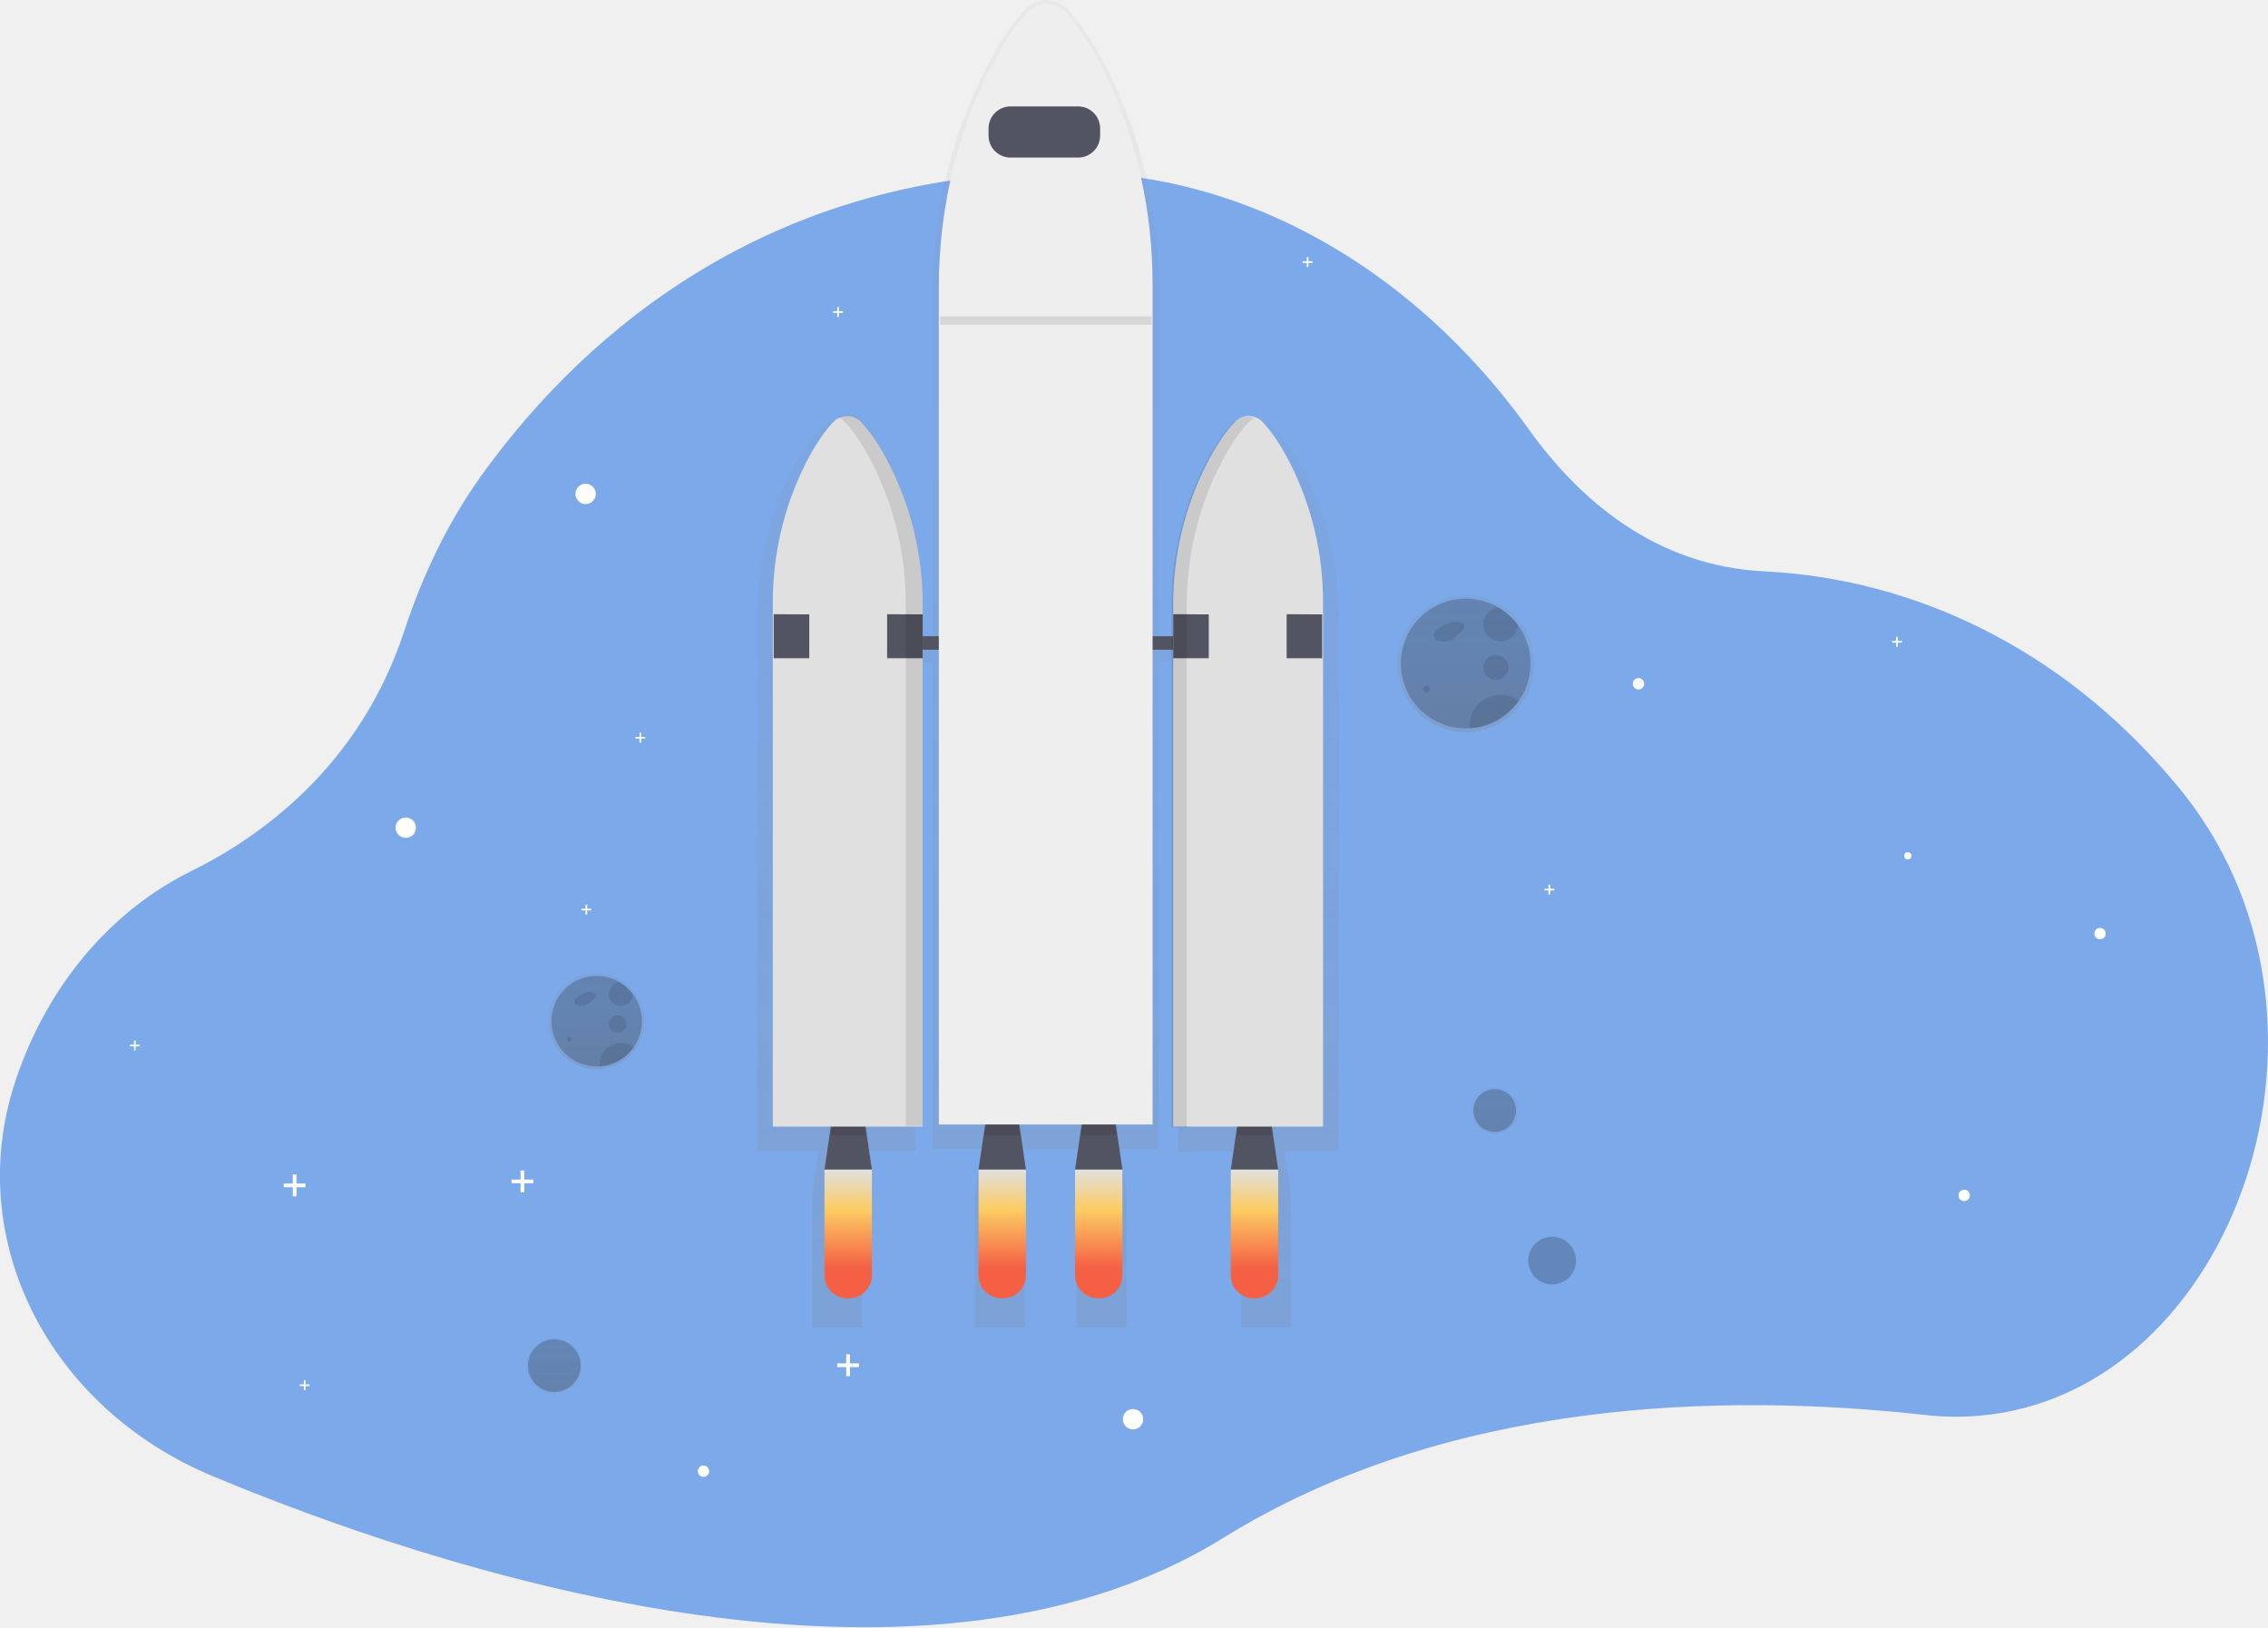
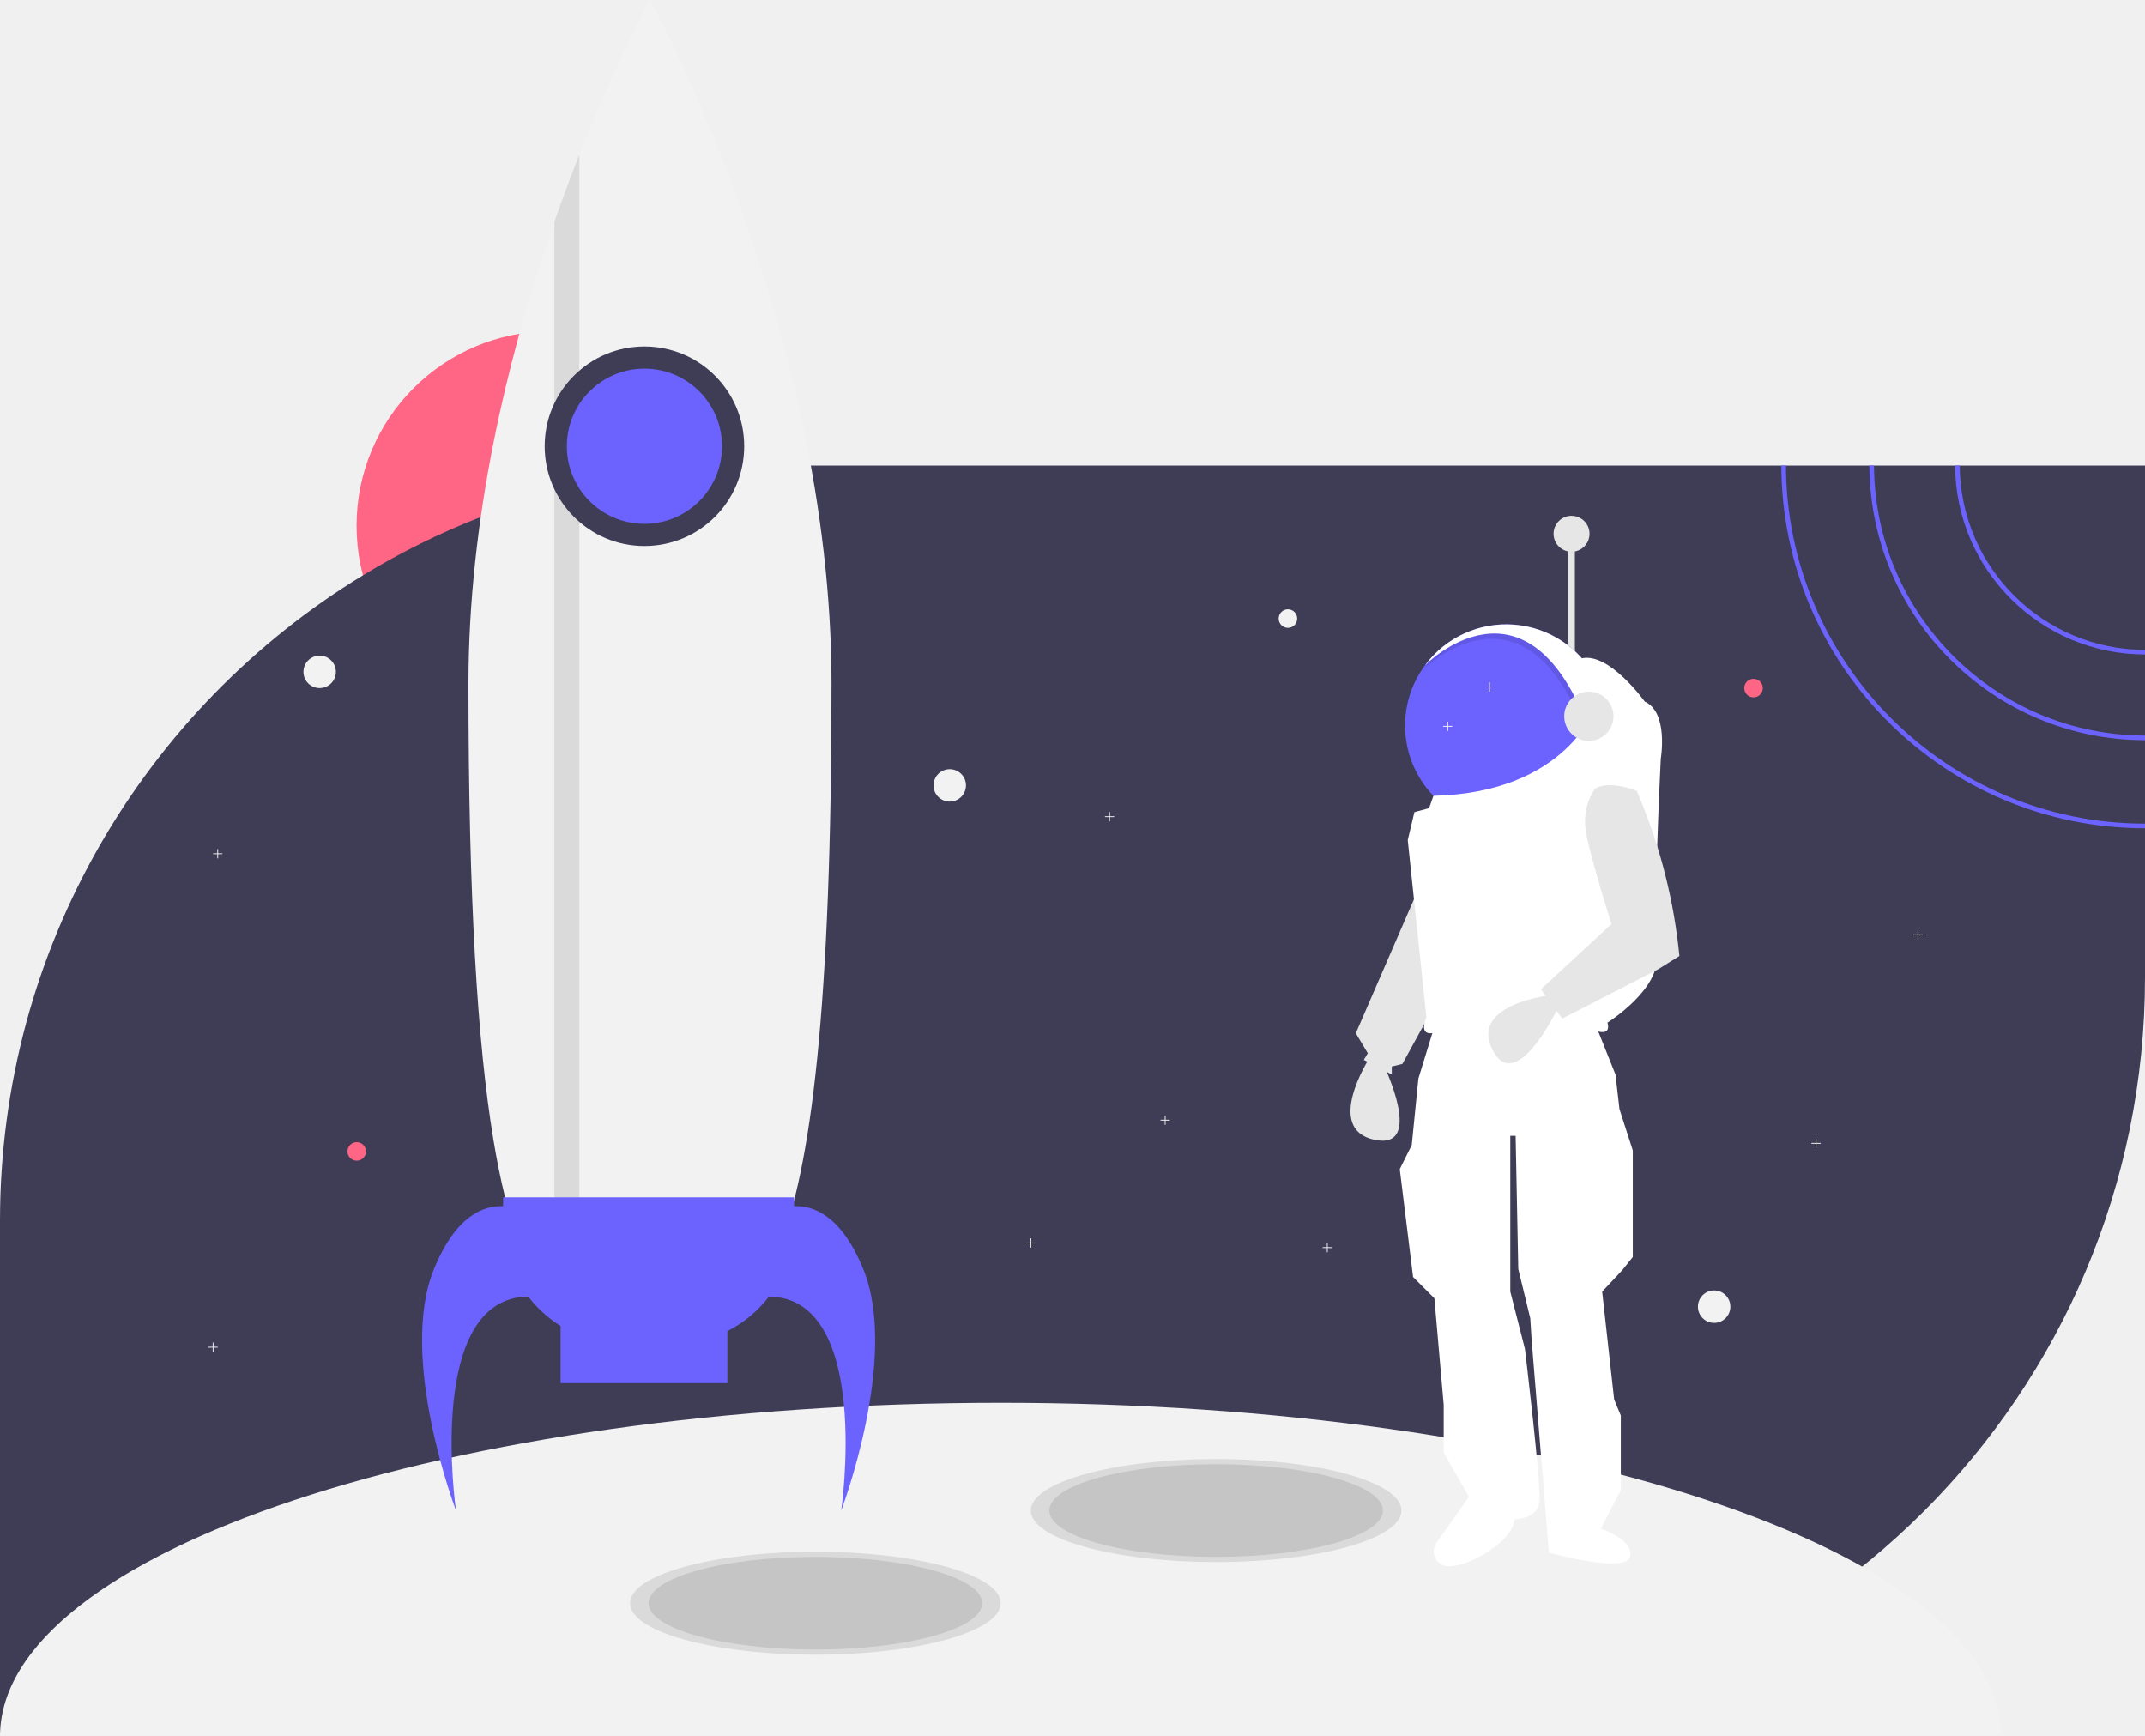
- <svg xmlns="http://www.w3.org/2000/svg" xmlns:xlink="http://www.w3.org/1999/xlink" id="f1a3512c-954b-43cd-b4a7-b2a657bfa049" data-name="Layer 1" width="1135.18" height="814.22" viewBox="0 0 1135.18 814.22">
-   <defs>
-     <linearGradient id="a846f69c-c3f1-49f3-adee-5a4e8443ee4e" x1="277.46" y1="697.11" x2="277.46" y2="669.52" gradientUnits="userSpaceOnUse">
-       <stop offset="0" stop-color="gray" stop-opacity="0.25" />
-       <stop offset="0.54" stop-color="gray" stop-opacity="0.12" />
-       <stop offset="1" stop-color="gray" stop-opacity="0.1" />
-     </linearGradient>
-     <linearGradient id="b1395abd-e294-4466-9af9-40f9f1f4ad0f" x1="748.15" y1="567.16" x2="748.15" y2="544.13" xlink:href="#a846f69c-c3f1-49f3-adee-5a4e8443ee4e" />
-     <linearGradient id="a8b11853-451e-4181-8600-fa718044326b" x1="556.93" y1="707.16" x2="556.93" y2="42.89" xlink:href="#a846f69c-c3f1-49f3-adee-5a4e8443ee4e" />
-     <linearGradient id="f1ea05b4-3102-498a-ab85-05d222a08540" x1="456.95" y1="628.14" x2="456.95" y2="692.54" gradientUnits="userSpaceOnUse">
-       <stop offset="0" stop-color="#e0e0e0" />
-       <stop offset="0.31" stop-color="#fccc63" />
-       <stop offset="0.77" stop-color="#f55f44" />
-     </linearGradient>
-     <linearGradient id="a65a9945-4cea-45de-8969-2abf9ed9c602" x1="534.05" y1="628.14" x2="534.05" y2="692.54" xlink:href="#f1ea05b4-3102-498a-ab85-05d222a08540" />
-     <linearGradient id="e83da883-60d3-4fc8-a1fc-2d21e84cc652" x1="582.35" y1="628.14" x2="582.35" y2="692.54" xlink:href="#f1ea05b4-3102-498a-ab85-05d222a08540" />
-     <linearGradient id="e7319a41-e0d4-4be9-9de6-9ff87ed2cc66" x1="660.3" y1="628.14" x2="660.3" y2="692.54" xlink:href="#f1ea05b4-3102-498a-ab85-05d222a08540" />
-     <linearGradient id="a8b1f8cd-6e4b-4699-9cd1-501c51b12a87" x1="766.05" y1="409.23" x2="766.05" y2="340.57" xlink:href="#a846f69c-c3f1-49f3-adee-5a4e8443ee4e" />
-     <linearGradient id="ef97273a-5cfd-4109-a624-feeb24fdeadc" x1="331.05" y1="577.85" x2="331.05" y2="529.94" xlink:href="#a846f69c-c3f1-49f3-adee-5a4e8443ee4e" />
-   </defs>
-   <path d="M1023.41,751.25a139.92,139.92,0,0,1-27.7-.37c-101.12-11.18-238.82-8-351.07,61.55C489.4,908.6,246.11,826.27,138.79,781.48c-82-34.21-124.57-118-99-196.65.36-1.11.73-2.22,1.12-3.33C57,534.76,88.76,498.18,128.09,478.79c34.28-16.9,84.33-52.19,106.6-120,9.2-28,21.82-54.34,38.21-77.3C316.79,220,408.67,128.43,566.69,129a254.66,254.66,0,0,1,81.41,13.78c57.73,19.67,109.87,59.66,149.63,115.1,25.37,35.36,63.39,68.23,117.82,70.91,75.54,3.74,147.63,38.91,201.71,101.5,1.56,1.8,3.1,3.61,4.64,5.44C1218.19,550.44,1151.31,740.07,1023.41,751.25Z" transform="translate(-32.41 -42.89)" fill="#7ca9e9" />
-   <g opacity="0.7">
-     <circle cx="277.46" cy="683.31" r="13.8" fill="url(#a846f69c-c3f1-49f3-adee-5a4e8443ee4e)" />
-   </g>
-   <circle cx="277.46" cy="683.31" r="13.18" opacity="0.2" />
-   <circle cx="203.11" cy="414.14" r="5.1" fill="#fff" />
-   <circle cx="567.11" cy="710.14" r="5.1" fill="#fff" />
-   <circle cx="352.11" cy="736.14" r="2.85" fill="#fff" />
-   <circle cx="983.11" cy="598.14" r="2.85" fill="#fff" />
-   <circle cx="820.11" cy="342.14" r="2.85" fill="#fff" />
-   <circle cx="1051.11" cy="467.14" r="2.85" fill="#fff" />
-   <circle cx="293.11" cy="247.14" r="5.1" fill="#fff" />
-   <polygon points="152.94 592.21 148.4 592.21 148.4 587.67 146.55 587.67 146.55 592.21 142.01 592.21 142.01 594.06 146.55 594.06 146.55 598.59 148.4 598.59 148.4 594.06 152.94 594.06 152.94 592.21" fill="#fff" />
-   <polygon points="266.94 590.21 262.4 590.21 262.4 585.67 260.55 585.67 260.55 590.21 256.01 590.21 256.01 592.06 260.55 592.06 260.55 596.59 262.4 596.59 262.4 592.06 266.94 592.06 266.94 590.21" fill="#fff" />
-   <polygon points="429.94 682.21 425.4 682.21 425.4 677.67 423.55 677.67 423.55 682.21 419.01 682.21 419.01 684.06 423.55 684.06 423.55 688.59 425.4 688.59 425.4 684.06 429.94 684.06 429.94 682.21" fill="#fff" />
-   <polygon points="656.97 130.71 654.9 130.71 654.9 128.64 654.06 128.64 654.06 130.71 651.99 130.71 651.99 131.55 654.06 131.55 654.06 133.62 654.9 133.62 654.9 131.55 656.97 131.55 656.97 130.71" fill="#fff" />
-   <polygon points="951.97 320.71 949.9 320.71 949.9 318.64 949.06 318.64 949.06 320.71 946.99 320.71 946.99 321.55 949.06 321.55 949.06 323.62 949.9 323.62 949.9 321.55 951.97 321.55 951.97 320.71" fill="#fff" />
-   <polygon points="777.97 444.71 775.9 444.71 775.9 442.64 775.06 442.64 775.06 444.71 772.99 444.71 772.99 445.55 775.06 445.55 775.06 447.62 775.9 447.62 775.9 445.55 777.97 445.55 777.97 444.71" fill="#fff" />
-   <polygon points="69.97 522.71 67.9 522.71 67.9 520.64 67.06 520.64 67.06 522.71 64.99 522.71 64.99 523.55 67.06 523.55 67.06 525.62 67.9 525.62 67.9 523.55 69.97 523.55 69.97 522.71" fill="#fff" />
-   <polygon points="154.97 692.71 152.9 692.71 152.9 690.64 152.06 690.64 152.06 692.71 149.99 692.71 149.99 693.55 152.06 693.55 152.06 695.62 152.9 695.62 152.9 693.55 154.97 693.55 154.97 692.71" fill="#fff" />
-   <polygon points="421.97 155.71 419.9 155.71 419.9 153.64 419.06 153.64 419.06 155.71 416.99 155.71 416.99 156.55 419.06 156.55 419.06 158.62 419.9 158.62 419.9 156.55 421.97 156.55 421.97 155.71" fill="#fff" />
-   <polygon points="295.97 454.71 293.9 454.71 293.9 452.64 293.06 452.64 293.06 454.71 290.99 454.71 290.99 455.55 293.06 455.55 293.06 457.62 293.9 457.62 293.9 455.55 295.97 455.55 295.97 454.71" fill="#fff" />
-   <polygon points="322.97 368.71 320.9 368.71 320.9 366.64 320.06 366.64 320.06 368.71 317.99 368.71 317.99 369.55 320.06 369.55 320.06 371.62 320.9 371.62 320.9 369.55 322.97 369.55 322.97 368.71" fill="#fff" />
-   <g opacity="0.7">
-     <circle cx="748.15" cy="555.65" r="11.52" fill="url(#b1395abd-e294-4466-9af9-40f9f1f4ad0f)" />
-   </g>
-   <circle cx="748.15" cy="555.65" r="10.67" opacity="0.2" />
-   <circle cx="776.88" cy="630.76" r="11.93" opacity="0.2" />
-   <g opacity="0.7">
-     <path d="M702.38,349.92a154.77,154.77,0,0,0-17.5-72c-5.49-10.44-10.5-16.92-14.36-20.91a10.25,10.25,0,0,0-11.74-2.26,10.64,10.64,0,0,0-4.11,2.65c-5.21,5.4-9.92,12.54-14,20.13a155.43,155.43,0,0,0-18.37,74v15.48h-9.93V187c0-37.72-8.44-74.93-25-107.93-7.84-15.64-15-25.36-20.49-31.33a14.2,14.2,0,0,0-21.35,0c-7.44,8.09-14.16,18.79-20,30.16-17.39,33.72-26.22,72-26.22,110.82V366.94h-8.58V350.71a155.39,155.39,0,0,0-18.37-73.95c-4.11-7.59-8.82-14.73-14-20.13a10.27,10.27,0,0,0-12-2.18l.36.19a10.76,10.76,0,0,0-3.35,2.34c-3.85,4-8.86,10.47-14.35,20.91a154.77,154.77,0,0,0-17.5,72v269h30.64L438.78,641v66.13h25.06V641l-3.35-22.12h30.2v-245h8.58V617.82h24.47L520.23,641v66.13h25.06V641l-3.51-23.21h33L571.25,641v66.13h25.06V641l-3.51-23.21h19.54V373.91h9.93V619.28h8.05v-.37h26.62L653.6,641v66.13h25.06V641l-3.35-22.12h27.07Z" transform="translate(-32.41 -42.89)" fill="url(#a8b11853-451e-4181-8600-fa718044326b)" />
-   </g>
-   <polygon points="436.4 585.25 412.67 585.25 416.91 556.44 432.16 556.44 436.4 585.25" fill="#535461" />
+ <svg xmlns="http://www.w3.org/2000/svg" id="e4da07c6-3f45-486e-a553-879e7f222c67" data-name="Layer 1" width="926" height="749" viewBox="0 0 926 749">
+   <circle cx="237.905" cy="226.935" r="83.979" fill="#ff6584" />
+   <path d="M1063,276.46V497.34a325.991,325.991,0,0,1-326,326H137V602.46c0-118.03,62.73-221.42,156.68-278.63a323.577,323.577,0,0,1,50.88-25.18,320.09,320.09,0,0,1,31.76-10.53c.21-.07.43-.13.64-.18q4.77-1.305,9.6-2.46c.18-.05.35-.09.53-.13a326.116,326.116,0,0,1,60.47-8.53c2.41-.11,4.82-.2,7.25-.25.87-.03,1.75-.05,2.64-.05q2.76-.06,5.55-.06Z" transform="translate(-137 -75.5)" fill="#3f3d56" />
+   <path d="M569,681c-238.086,0-431.181,64.201-431.99,143.5h863.981C1000.181,745.201,807.086,681,569,681Z" transform="translate(-137 -75.5)" fill="#f2f2f2" />
  <g opacity="0.1">
-     <polygon points="415.73 567.88 433.34 567.88 432.16 559.83 416.91 559.83 415.73 567.88" />
-   </g>
-   <polygon points="639.75 585.25 616.03 585.25 620.26 556.44 635.52 556.44 639.75 585.25" fill="#535461" />
-   <g opacity="0.1">
-     <polygon points="619.08 567.88 636.7 567.88 635.52 559.83 620.26 559.83 619.08 567.88" />
-   </g>
-   <polygon points="513.5 585.25 489.78 585.25 494.01 556.44 509.27 556.44 513.5 585.25" fill="#535461" />
-   <g opacity="0.1">
-     <polygon points="492.83 567.88 510.45 567.88 509.27 559.83 494.01 559.83 492.83 567.88" />
-   </g>
-   <polygon points="561.8 585.25 538.08 585.25 542.31 556.44 557.56 556.44 561.8 585.25" fill="#535461" />
-   <g opacity="0.1">
-     <polygon points="541.13 567.88 558.75 567.88 557.56 559.83 542.31 559.83 541.13 567.88" />
-   </g>
-   <rect x="436.4" y="318.35" width="169.46" height="6.78" fill="#535461" />
-   <path d="M664.46,254.16a9.55,9.55,0,0,0-14.16,0c-4.93,5.26-9.39,12.21-13.28,19.6a154.77,154.77,0,0,0-17.39,72V606.6h75V344.66a154.22,154.22,0,0,0-16.57-70.14C672.85,264.36,668.11,258,664.46,254.16Z" transform="translate(-32.41 -42.89)" fill="#e0e0e0" />
-   <path d="M449.39,254.16a9.55,9.55,0,0,1,14.16,0c4.94,5.26,9.39,12.21,13.29,19.6a154.89,154.89,0,0,1,17.39,72V606.6h-75V344.66a154.22,154.22,0,0,1,16.57-70.14C441,264.36,445.74,258,449.39,254.16Z" transform="translate(-32.41 -42.89)" fill="#e0e0e0" />
-   <polygon points="387.25 307.33 405.05 307.42 405.05 329.36 387.25 329.36 387.25 307.33" fill="#535461" />
-   <polygon points="444.02 307.33 461.82 307.42 461.82 329.36 444.02 329.36 444.02 307.33" fill="#535461" />
-   <polygon points="587.22 307.33 605.01 307.42 605.01 329.36 587.22 329.36 587.22 307.33" fill="#535461" />
-   <polygon points="643.99 307.33 661.78 307.42 661.78 329.36 643.99 329.36 643.99 307.33" fill="#535461" />
-   <g opacity="0.1">
-     <path d="M476.84,273.42c-3.9-7.39-8.35-14.34-13.29-19.6a9.51,9.51,0,0,0-11.33-2.13,10.11,10.11,0,0,1,2.86,2.13c4.93,5.26,9.39,12.21,13.28,19.6a154.75,154.75,0,0,1,17.39,72V606.24h8.48V345.43A154.88,154.88,0,0,0,476.84,273.42Z" transform="translate(-32.41 -42.89)" />
+     <ellipse cx="352" cy="692" rx="80" ry="22.222" />
  </g>
  <g opacity="0.1">
-     <path d="M643.8,274.14c3.89-7.39,8.35-14.34,13.28-19.6a9.92,9.92,0,0,1,3.28-2.34,9.54,9.54,0,0,0-10.9,2.34c-4.94,5.26-9.4,12.21-13.29,19.6a154.89,154.89,0,0,0-17.39,72V607h7.63V346.16A154.77,154.77,0,0,1,643.8,274.14Z" transform="translate(-32.41 -42.89)" />
-   </g>
-   <path d="M457.27,692.54h-.65A11.54,11.54,0,0,1,445.08,681V628.14h23.73V681A11.54,11.54,0,0,1,457.27,692.54Z" transform="translate(-32.41 -42.89)" fill="url(#f1ea05b4-3102-498a-ab85-05d222a08540)" />
-   <path d="M534.38,692.54h-.66A11.54,11.54,0,0,1,522.19,681V628.14h23.72V681A11.54,11.54,0,0,1,534.38,692.54Z" transform="translate(-32.41 -42.89)" fill="url(#a65a9945-4cea-45de-8969-2abf9ed9c602)" />
-   <path d="M582.67,692.54H582A11.54,11.54,0,0,1,570.49,681V628.14h23.72V681A11.54,11.54,0,0,1,582.67,692.54Z" transform="translate(-32.41 -42.89)" fill="url(#e83da883-60d3-4fc8-a1fc-2d21e84cc652)" />
-   <path d="M660.63,692.54H660A11.54,11.54,0,0,1,648.44,681V628.14h23.72V681A11.54,11.54,0,0,1,660.63,692.54Z" transform="translate(-32.41 -42.89)" fill="url(#e7319a41-e0d4-4be9-9de6-9ff87ed2cc66)" />
-   <path d="M566.34,49.64a13.2,13.2,0,0,0-20.21,0c-7,7.88-13.4,18.29-19,29.37-16.46,32.84-24.82,70.12-24.82,107.92V605.54h107V185.25c0-36.73-8-73-23.64-105.1C578.32,64.92,571.55,55.45,566.34,49.64Z" transform="translate(-32.41 -42.89)" fill="#eee" />
-   <rect x="494.79" y="53.25" width="55.84" height="25.59" rx="11" fill="#535461" />
-   <g opacity="0.1">
-     <rect x="470.48" y="158.35" width="105.91" height="4.11" />
-   </g>
-   <path d="M793.45,354.22h0a34.62,34.62,0,0,0-10.22-9h0a34.33,34.33,0,1,0-17.17,64.07c.73,0,1.46,0,2.17-.08a34.32,34.32,0,0,0,25.23-54.93Z" transform="translate(-32.41 -42.89)" fill="url(#a8b1f8cd-6e4b-4699-9cd1-501c51b12a87)" />
-   <path d="M798.5,374.9a32.45,32.45,0,0,1-30.4,32.38c-.67,0-1.36.07-2.05.07a32.46,32.46,0,1,1,16.23-60.56h0a32.59,32.59,0,0,1,9.66,8.56h0A32.3,32.3,0,0,1,798.5,374.9Z" transform="translate(-32.41 -42.89)" opacity="0.2" />
-   <path d="M758.06,354.31a34.88,34.88,0,0,0-4.84,2.55,7.61,7.61,0,0,0-2.59,2.32,3,3,0,0,0-.06,3.31c.79,1.08,2.31,1.24,3.65,1.32a9.34,9.34,0,0,0,4.18-.42,9,9,0,0,0,2.44-1.77l2.79-2.53c1-.88,2-2.09,1.61-3.33a3,3,0,0,0-2.37-1.6,9.92,9.92,0,0,0-7,1.23" transform="translate(-32.41 -42.89)" opacity="0.1" />
-   <g opacity="0.1">
-     <circle cx="714" cy="344.82" r="1.71" />
+     <ellipse cx="525" cy="652" rx="80" ry="22.222" />
  </g>
  <g opacity="0.1">
-     <circle cx="748.72" cy="334" r="6.26" />
+     <ellipse cx="352" cy="692" rx="72" ry="20" />
  </g>
  <g opacity="0.1">
-     <path d="M792,355.35h0a8.54,8.54,0,1,1-9.67-8.56h0A32.59,32.59,0,0,1,792,355.35Z" transform="translate(-32.41 -42.89)" />
+     <ellipse cx="525" cy="652" rx="72" ry="20" />
  </g>
+   <circle cx="138" cy="290" r="7" fill="#f2f2f2" />
+   <circle cx="740" cy="564" r="7" fill="#f2f2f2" />
+   <circle cx="410" cy="339" r="7" fill="#f2f2f2" />
+   <circle cx="757" cy="297" r="4" fill="#ff6584" />
+   <circle cx="154" cy="497" r="4" fill="#ff6584" />
+   <polygon points="94 581.322 92.178 581.322 92.178 579.5 91.822 579.5 91.822 581.322 90 581.322 90 581.678 91.822 581.678 91.822 583.5 92.178 583.5 92.178 581.678 94 581.678 94 581.322" fill="#f2f2f2" />
+   <polygon points="679 433.322 677.178 433.322 677.178 431.5 676.822 431.5 676.822 433.322 675 433.322 675 433.678 676.822 433.678 676.822 435.5 677.178 435.5 677.178 433.678 679 433.678 679 433.322" fill="#f2f2f2" />
+   <polygon points="830 403.322 828.178 403.322 828.178 401.5 827.822 401.5 827.822 403.322 826 403.322 826 403.678 827.822 403.678 827.822 405.5 828.178 405.5 828.178 403.678 830 403.678 830 403.322" fill="#f2f2f2" />
+   <polygon points="505 483.322 503.178 483.322 503.178 481.5 502.822 481.5 502.822 483.322 501 483.322 501 483.678 502.822 483.678 502.822 485.5 503.178 485.5 503.178 483.678 505 483.678 505 483.322" fill="#f2f2f2" />
+   <polygon points="786 493.322 784.178 493.322 784.178 491.5 783.822 491.5 783.822 493.322 782 493.322 782 493.678 783.822 493.678 783.822 495.5 784.178 495.5 784.178 493.678 786 493.678 786 493.322" fill="#f2f2f2" />
+   <polygon points="447 536.322 445.178 536.322 445.178 534.5 444.822 534.5 444.822 536.322 443 536.322 443 536.678 444.822 536.678 444.822 538.5 445.178 538.5 445.178 536.678 447 536.678 447 536.322" fill="#f2f2f2" />
+   <polygon points="575 538.322 573.178 538.322 573.178 536.5 572.822 536.5 572.822 538.322 571 538.322 571 538.678 572.822 538.678 572.822 540.5 573.178 540.5 573.178 538.678 575 538.678 575 538.322" fill="#f2f2f2" />
+   <polygon points="96 368.322 94.178 368.322 94.178 366.5 93.822 366.5 93.822 368.322 92 368.322 92 368.678 93.822 368.678 93.822 370.5 94.178 370.5 94.178 368.678 96 368.678 96 368.322" fill="#f2f2f2" />
+   <rect x="676.997" y="230.689" width="2.874" height="58.063" fill="#e6e6e6" />
+   <polygon points="611.748 385.046 585.303 445.984 590.477 454.607 588.752 457.481 600.825 463.805 600.825 460.356 605.424 459.206 624.97 423.563 611.748 385.046" fill="#e6e6e6" />
+   <path d="M728.052,532.407s-19.546,30.469,2.3,35.068,4.024-32.194,4.024-32.194Z" transform="translate(-137 -75.5)" fill="#e6e6e6" />
+   <path d="M756.221,518.609l-6.899,22.421-2.874,28.744-5.174,10.348,5.749,46.566,9.198,9.198,4.024,45.991v20.696l10.923,18.971-14.066,19.964a6.361,6.361,0,0,0,4.99,10.031c3.105.082,7.199-.796,12.525-3.55,16.672-8.623,16.097-16.672,16.097-16.672s10.348,0,10.923-8.048-6.324-65.537-6.324-65.537l-6.324-24.72V565.75h2.3l1.15,57.489,5.174,21.271.575,9.198,7.474,91.982s33.343,9.198,35.068,1.725-12.647-12.073-12.647-12.073l8.623-16.672V686.476l-2.874-6.899-5.174-46.566,8.623-9.198,4.599-5.749V572.074l-5.749-17.821-1.725-14.947-9.198-22.995S783.241,502.512,756.221,518.609Z" transform="translate(-137 -75.5)" fill="#fff" />
+   <path d="M830.956,388.685a43.691,43.691,0,1,1-78.759-26.06l.012-.012a43.687,43.687,0,0,1,78.748,26.071Z" transform="translate(-137 -75.5)" fill="#6c63ff" />
  <g opacity="0.1">
-     <path d="M792.58,393.58a32.37,32.37,0,0,1-24.48,13.7c0-.45-.06-.9-.06-1.36a15.38,15.38,0,0,1,24.54-12.34Z" transform="translate(-32.41 -42.89)" />
+     <path d="M824.747,370.571l-3.564,20.414c-26.784-69.527-69.389-26.818-70.124-26.071a43.691,43.691,0,0,1,73.689,5.657Z" transform="translate(-137 -75.5)" />
  </g>
-   <path d="M350.17,539.47h0a24.15,24.15,0,0,0-7.14-6.32h0a24,24,0,1,0-12,44.7c.51,0,1,0,1.52-.05a24,24,0,0,0,17.6-38.33Z" transform="translate(-32.41 -42.89)" fill="url(#ef97273a-5cfd-4109-a624-feeb24fdeadc)" />
-   <path d="M353.69,553.9a22.64,22.64,0,0,1-21.21,22.59c-.47,0-1,0-1.43,0a22.64,22.64,0,1,1,11.32-42.25h0a22.67,22.67,0,0,1,6.74,6h0A22.52,22.52,0,0,1,353.69,553.9Z" transform="translate(-32.41 -42.89)" opacity="0.2" />
-   <path d="M325.47,539.54a23.5,23.5,0,0,0-3.37,1.77,5.54,5.54,0,0,0-1.81,1.62,2.13,2.13,0,0,0,0,2.31,3.23,3.23,0,0,0,2.54.92,6.51,6.51,0,0,0,2.92-.29,6.29,6.29,0,0,0,1.71-1.24l1.94-1.76c.68-.62,1.42-1.46,1.12-2.32a2,2,0,0,0-1.65-1.12,6.87,6.87,0,0,0-4.87.86" transform="translate(-32.41 -42.89)" opacity="0.1" />
+   <path d="M825.897,368.271l-3.564,20.414c-26.784-69.527-69.389-26.818-70.124-26.071a43.691,43.691,0,0,1,73.689,5.657Z" transform="translate(-137 -75.5)" fill="#fff" />
+   <path d="M819.908,359.653l5.989,20.79s-12.433,37.263-70.086,38.562l-1.89,5.323-6.324,1.725-2.874,12.073,8.048,76.46s-3.449,7.474,2.3,6.899c0,0,37.942-12.647,70.711-1.15,0,0,6.899,2.874,5.174-3.449,0,0,22.995-14.372,21.271-29.319s1.725-84.508,1.725-84.508,3.449-20.121-6.899-24.72C847.053,378.337,831.855,357.065,819.908,359.653Z" transform="translate(-137 -75.5)" fill="#fff" />
+   <path d="M807.304,504.918s-36.018,3.617-26.048,23.591,27.725-16.851,27.725-16.851Z" transform="translate(-137 -75.5)" fill="#e6e6e6" />
+   <path d="M825.782,415.705s-6.324,7.474-4.024,19.546,10.923,39.092,10.923,39.092L802.212,502.512,811.41,515.16l41.392-21.271L862,488.14v0A238.507,238.507,0,0,0,845.108,420.5l-1.504-3.645S832.681,412.256,825.782,415.705Z" transform="translate(-137 -75.5)" fill="#e6e6e6" />
+   <circle cx="685.908" cy="309.161" r="10.635" fill="#e6e6e6" />
+   <circle cx="678.434" cy="230.402" r="7.761" fill="#e6e6e6" />
+   <polygon points="481 352.322 479.178 352.322 479.178 350.5 478.822 350.5 478.822 352.322 477 352.322 477 352.678 478.822 352.678 478.822 354.5 479.178 354.5 479.178 352.678 481 352.678 481 352.322" fill="#f2f2f2" />
+   <polygon points="645 296.322 643.178 296.322 643.178 294.5 642.822 294.5 642.822 296.322 641 296.322 641 296.678 642.822 296.678 642.822 298.5 643.178 298.5 643.178 296.678 645 296.678 645 296.322" fill="#f2f2f2" />
+   <polygon points="627 313.322 625.178 313.322 625.178 311.5 624.822 311.5 624.822 313.322 623 313.322 623 313.678 624.822 313.678 624.822 315.5 625.178 315.5 625.178 313.678 627 313.678 627 313.322" fill="#f2f2f2" />
+   <circle cx="556" cy="267" r="4" fill="#f2f2f2" />
+   <path d="M495.958,370.695c0,279.044-35.088,279.044-78.36,279.044-22.371,0-42.554,0-56.826-38.546-4.103-11.078-7.728-25.362-10.767-43.75-6.843-41.333-10.767-103.447-10.767-196.748,0-35.878,4.247-71.05,10.767-103.901,3.134-15.815,6.795-31.081,10.767-45.64,4.857-17.825,10.181-34.586,15.552-49.923,3.601-10.312,7.238-19.991,10.767-28.927,16.306-41.249,30.506-66.803,30.506-66.803S495.958,216.583,495.958,370.695Z" transform="translate(-137 -75.5)" fill="#f2f2f2" />
  <g opacity="0.1">
-     <circle cx="284.93" cy="519.94" r="1.19" />
+     <path d="M387.092,142.303V628.803h-10.767V171.23C379.926,160.918,383.563,151.24,387.092,142.303Z" transform="translate(-137 -75.5)" />
  </g>
-   <g opacity="0.1">
-     <circle cx="309.16" cy="512.4" r="4.37" />
-   </g>
-   <g opacity="0.1">
-     <path d="M349.12,540.26h0a6,6,0,1,1-6.75-6h0A22.67,22.67,0,0,1,349.12,540.26Z" transform="translate(-32.41 -42.89)" />
-   </g>
-   <g opacity="0.1">
-     <path d="M349.56,566.93a22.59,22.59,0,0,1-17.08,9.56c0-.31,0-.63,0-1a10.73,10.73,0,0,1,17.12-8.61Z" transform="translate(-32.41 -42.89)" />
-   </g>
-   <polyline points="837.69 539.42 859.49 551.02 842.47 570.06" fill="none" />
-   <circle cx="954.9" cy="428.23" r="1.84" fill="#fff" />
+   <circle cx="278.205" cy="192.609" r="43.068" fill="#3f3d56" />
+   <path d="M509.716,623.419c-9.576-23.572-21.871-27.638-29.908-27.285v-3.82H354.193v3.82c-8.037-.354-20.332,3.713-29.908,27.285C308.732,661.702,333.855,727.5,333.855,727.5s-13.426-91.767,31.158-92.371A52.762,52.762,0,0,0,379,647.819V672.5h72V650.066a52.707,52.707,0,0,0,17.987-14.937C513.571,635.733,500.145,727.5,500.145,727.5S525.268,661.702,509.716,623.419Z" transform="translate(-137 -75.5)" fill="#6c63ff" />
+   <circle cx="278.205" cy="192.609" r="33.497" fill="#6c63ff" />
+   <path d="M983.01,276.46h-2A82.085,82.085,0,0,0,1063,358v-2A80.079,80.079,0,0,1,983.01,276.46Z" transform="translate(-137 -75.5)" fill="#6c63ff" />
+   <path d="M946.01,276.46h-2A119.115,119.115,0,0,0,1063,395v-2A117.122,117.122,0,0,1,946.01,276.46Z" transform="translate(-137 -75.5)" fill="#6c63ff" />
+   <path d="M908,276.46h-2C906.25,362.82,976.58,433,1063,433v-2C977.68,431,908.25,361.72,908,276.46Z" transform="translate(-137 -75.5)" fill="#6c63ff" />
</svg>
